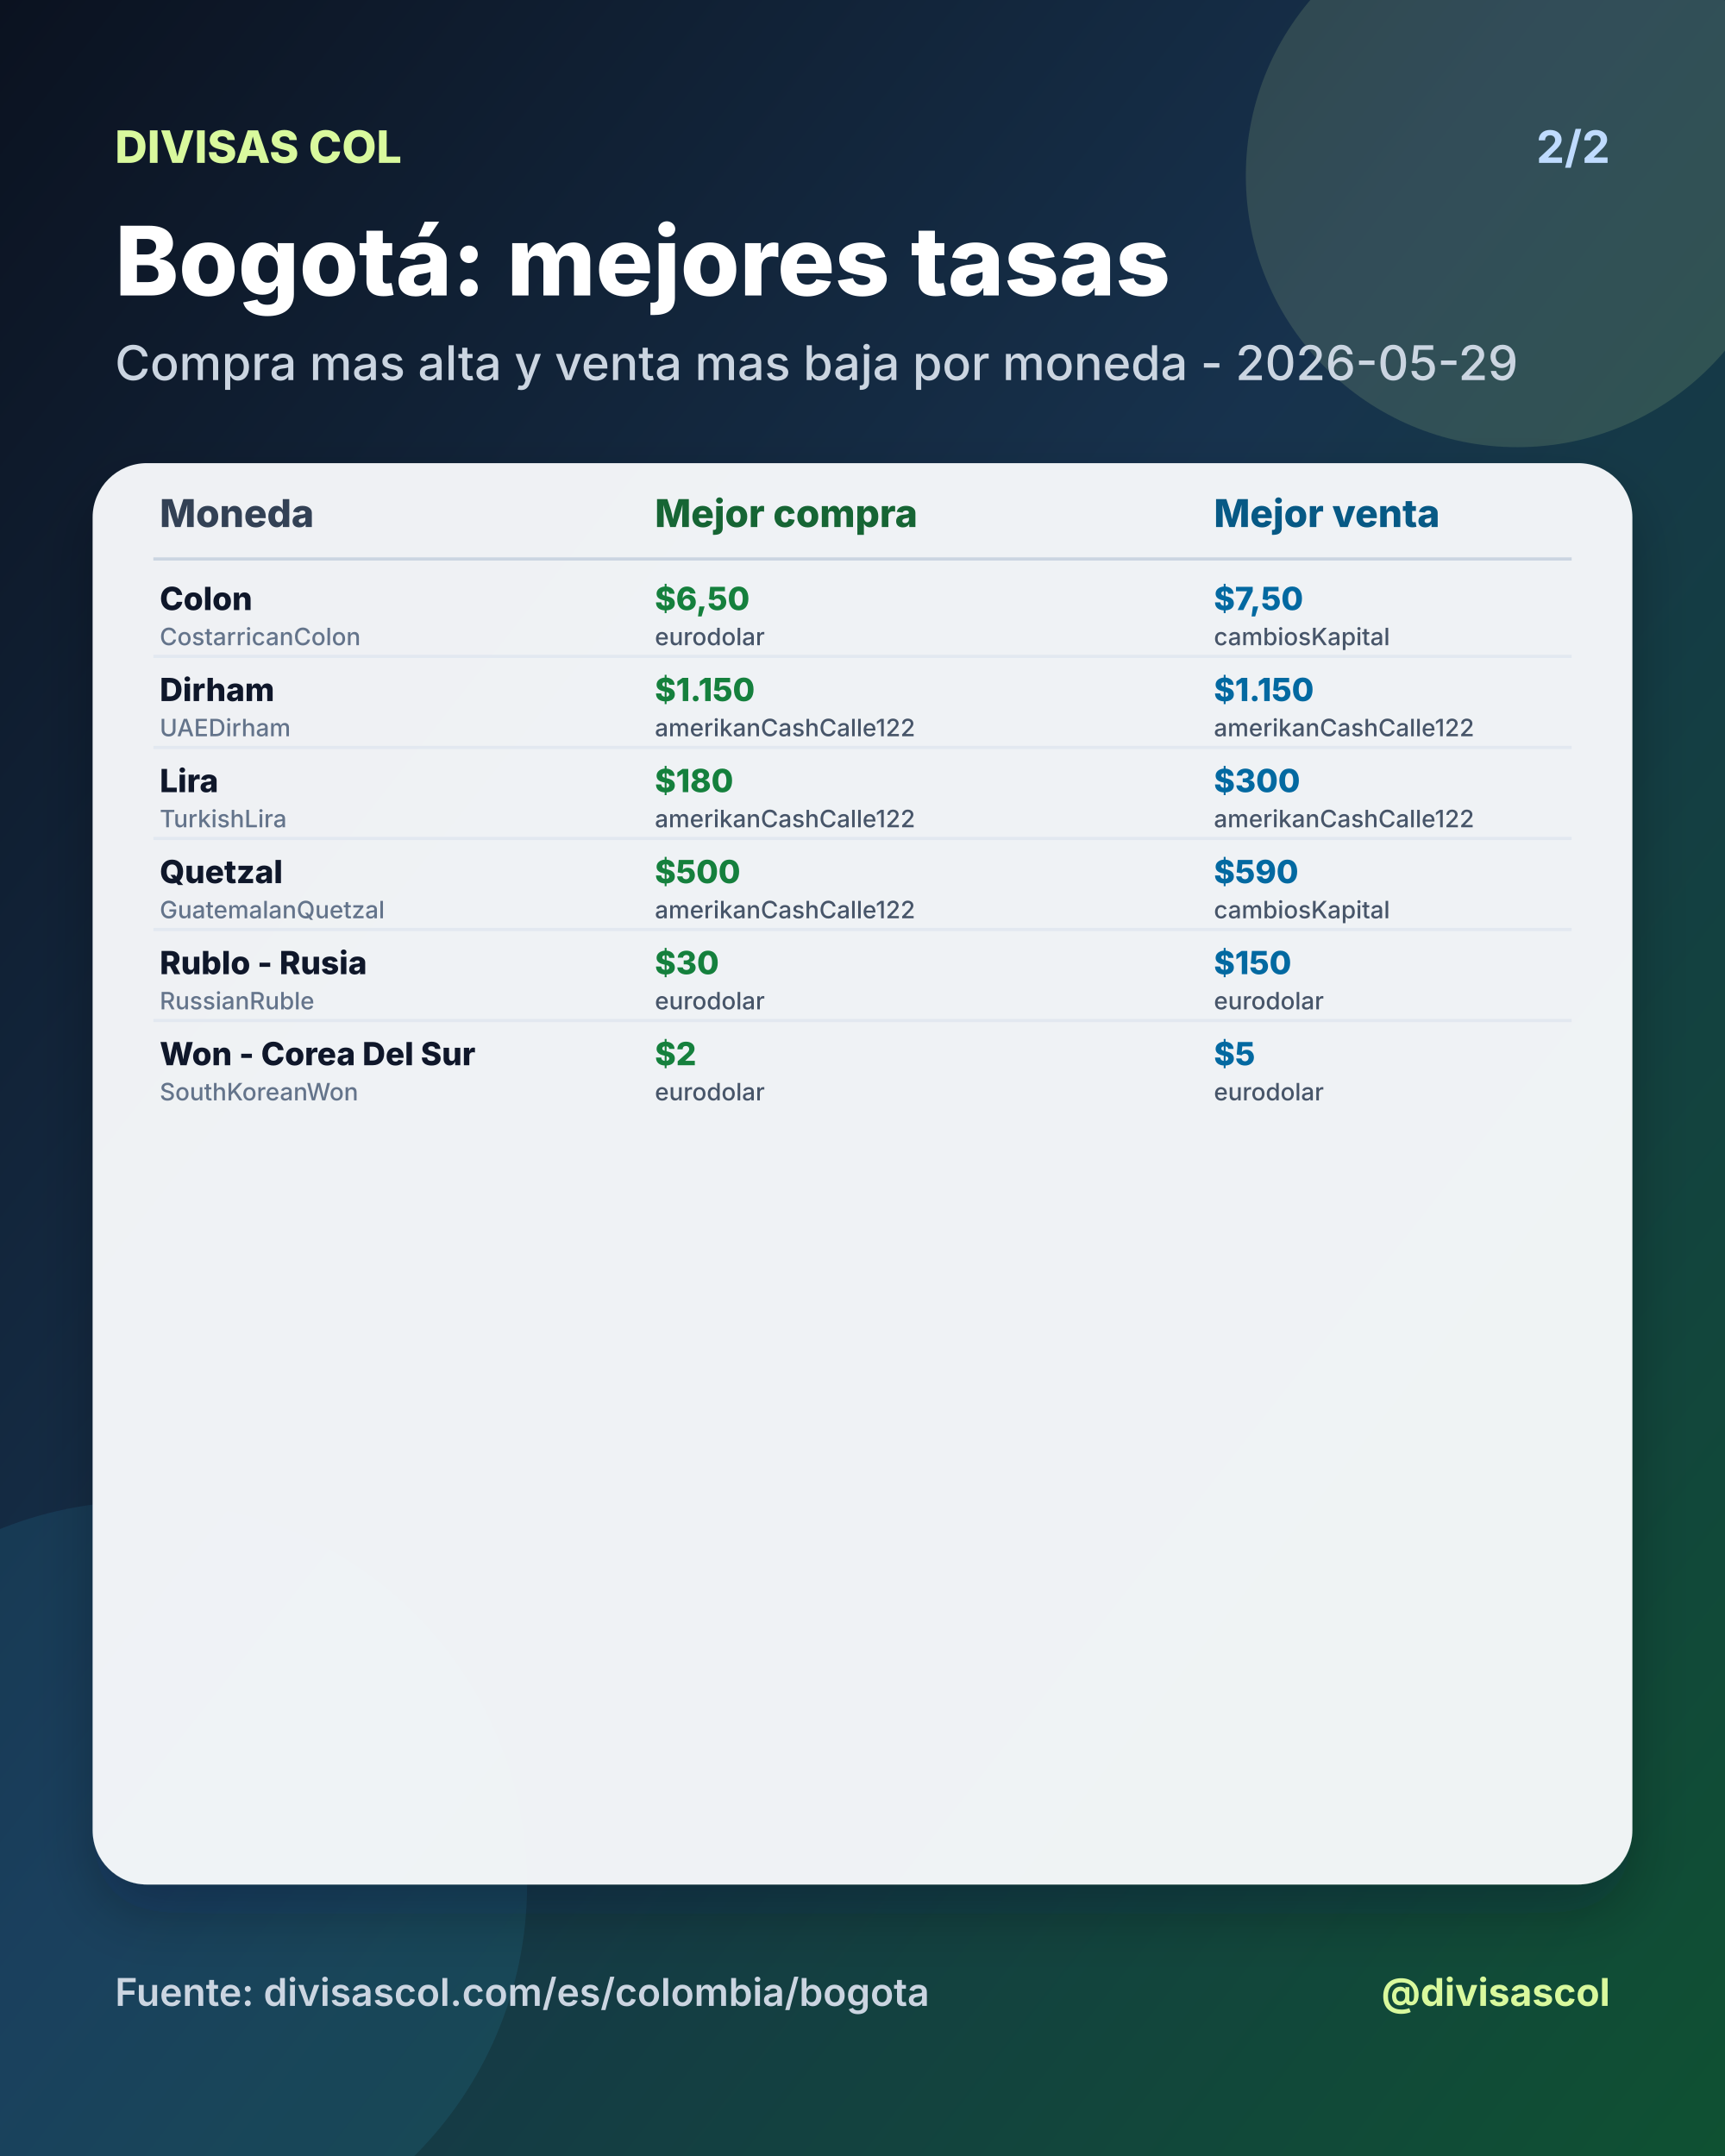
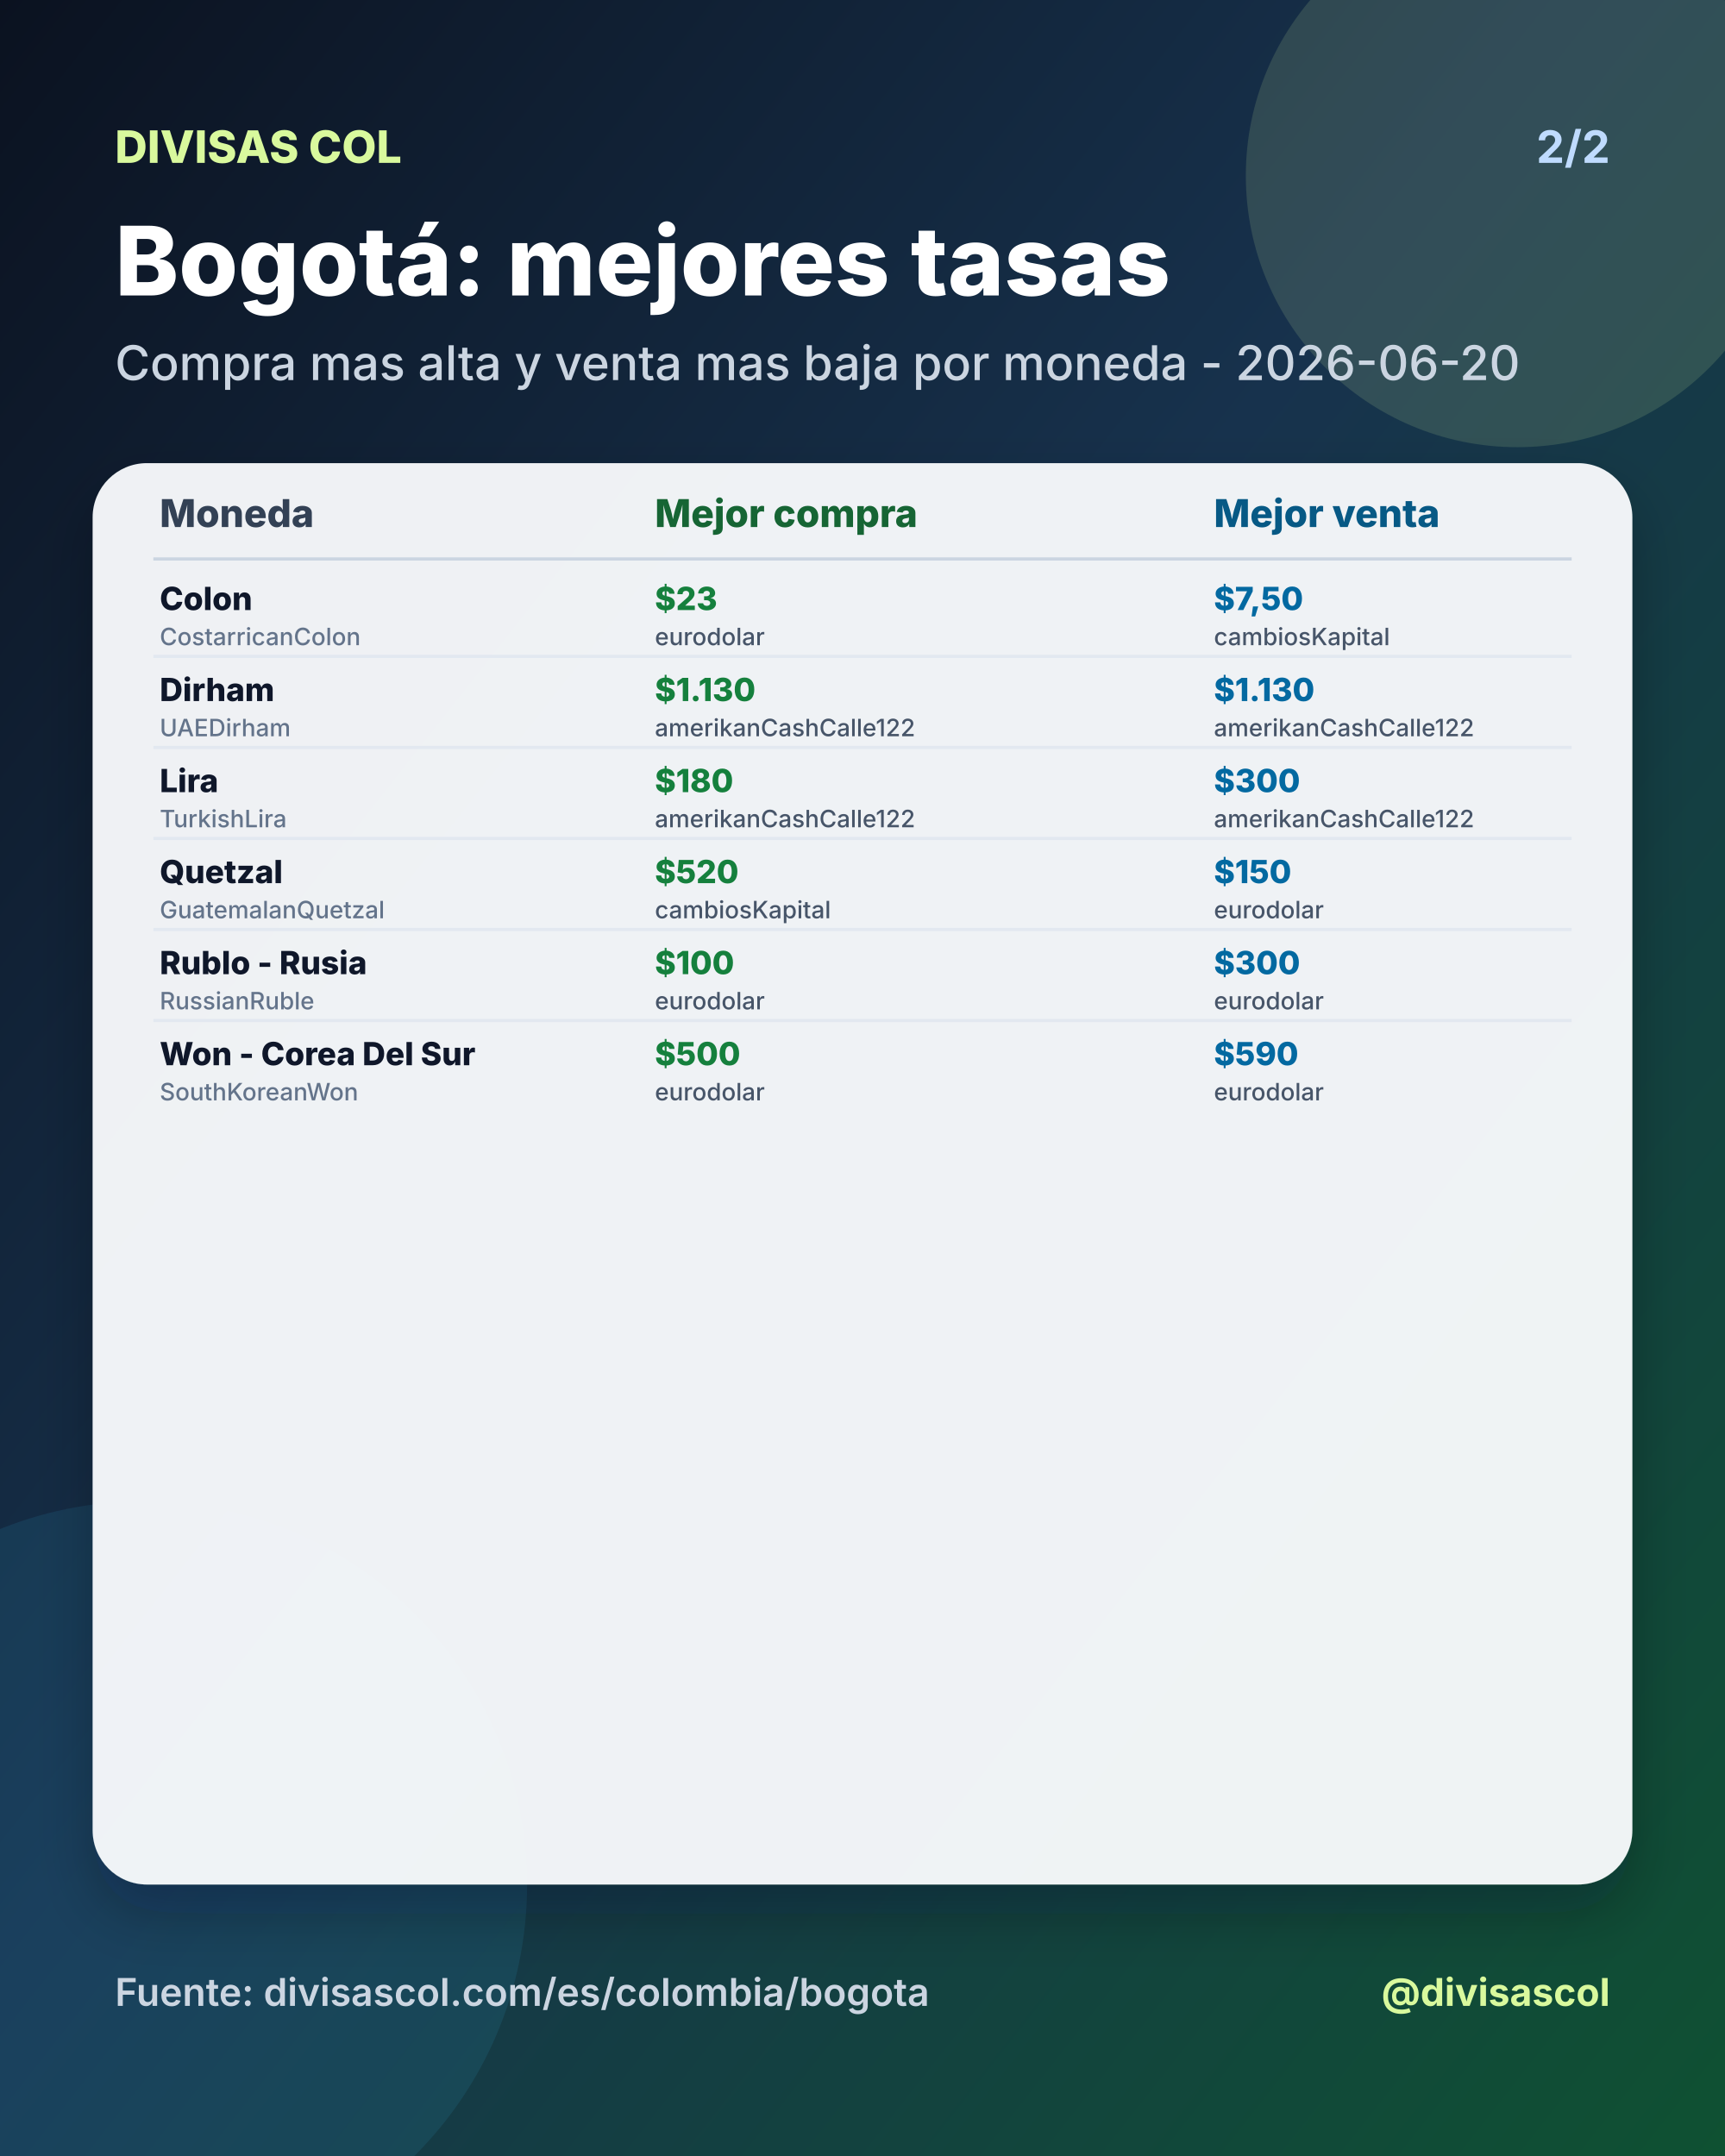
<svg xmlns="http://www.w3.org/2000/svg" width="1080" height="1350" viewBox="0 0 1080 1350">
  <defs>
    <linearGradient id="bg" x1="0" y1="0" x2="1" y2="1">
      <stop offset="0%" stop-color="#0b1220" />
      <stop offset="46%" stop-color="#17324d" />
      <stop offset="100%" stop-color="#0f5132" />
    </linearGradient>
    <filter id="shadow" x="-20%" y="-20%" width="140%" height="140%">
      <feDropShadow dx="0" dy="18" stdDeviation="18" flood-color="#020617" flood-opacity="0.28" />
    </filter>
  </defs>
  <rect width="1080" height="1350" fill="url(#bg)" />
  <circle cx="950" cy="110" r="170" fill="#d9f99d" opacity="0.14" />
  <circle cx="90" cy="1180" r="240" fill="#38bdf8" opacity="0.10" />
  <text x="72" y="102" fill="#d9f99d" font-size="28" font-family="Inter, Arial, sans-serif" font-weight="800" text-anchor="start">DIVISAS COL</text>
  <text x="1008" y="102" fill="#bfdbfe" font-size="28" font-family="Inter, Arial, sans-serif" font-weight="700" text-anchor="end">2/2</text>
  <text x="72" y="185" fill="#ffffff" font-size="60" font-family="Inter, Arial, sans-serif" font-weight="800" text-anchor="start">Bogotá: mejores tasas</text>
-   <text x="72" y="238" fill="#cbd5e1" font-size="30" font-family="Inter, Arial, sans-serif" font-weight="500" text-anchor="start">Compra mas alta y venta mas baja por moneda - 2026-05-29</text>
+   <text x="72" y="238" fill="#cbd5e1" font-size="30" font-family="Inter, Arial, sans-serif" font-weight="500" text-anchor="start">Compra mas alta y venta mas baja por moneda - 2026-06-20</text>
  <rect x="58" y="290" width="964" height="890" rx="34" fill="#f8fafc" opacity="0.96" filter="url(#shadow)" />
  <text x="100" y="330" fill="#334155" font-size="24" font-family="Inter, Arial, sans-serif" font-weight="800" text-anchor="start">Moneda</text>
  <text x="410" y="330" fill="#166534" font-size="24" font-family="Inter, Arial, sans-serif" font-weight="800" text-anchor="start">Mejor compra</text>
  <text x="760" y="330" fill="#075985" font-size="24" font-family="Inter, Arial, sans-serif" font-weight="800" text-anchor="start">Mejor venta</text>
  <line x1="96" y1="350" x2="984" y2="350" stroke="#cbd5e1" stroke-width="2" />
  <text x="100" y="382" fill="#0f172a" font-size="20" font-family="Inter, Arial, sans-serif" font-weight="800" text-anchor="start">Colon</text>
  <text x="100" y="404" fill="#64748b" font-size="15" font-family="Inter, Arial, sans-serif" font-weight="500" text-anchor="start">CostarricanColon</text>
-   <text x="410" y="382" fill="#15803d" font-size="20" font-family="Inter, Arial, sans-serif" font-weight="800" text-anchor="start">$6,50</text>
+   <text x="410" y="382" fill="#15803d" font-size="20" font-family="Inter, Arial, sans-serif" font-weight="800" text-anchor="start">$23</text>
  <text x="410" y="404" fill="#475569" font-size="15" font-family="Inter, Arial, sans-serif" font-weight="500" text-anchor="start">eurodolar</text>
  <text x="760" y="382" fill="#0369a1" font-size="20" font-family="Inter, Arial, sans-serif" font-weight="800" text-anchor="start">$7,50</text>
  <text x="760" y="404" fill="#475569" font-size="15" font-family="Inter, Arial, sans-serif" font-weight="500" text-anchor="start">cambiosKapital</text>
  <line x1="96" y1="411" x2="984" y2="411" stroke="#e2e8f0" stroke-width="2" />
  <text x="100" y="439" fill="#0f172a" font-size="20" font-family="Inter, Arial, sans-serif" font-weight="800" text-anchor="start">Dirham</text>
  <text x="100" y="461" fill="#64748b" font-size="15" font-family="Inter, Arial, sans-serif" font-weight="500" text-anchor="start">UAEDirham</text>
-   <text x="410" y="439" fill="#15803d" font-size="20" font-family="Inter, Arial, sans-serif" font-weight="800" text-anchor="start">$1.150</text>
+   <text x="410" y="439" fill="#15803d" font-size="20" font-family="Inter, Arial, sans-serif" font-weight="800" text-anchor="start">$1.130</text>
  <text x="410" y="461" fill="#475569" font-size="15" font-family="Inter, Arial, sans-serif" font-weight="500" text-anchor="start">amerikanCashCalle122</text>
-   <text x="760" y="439" fill="#0369a1" font-size="20" font-family="Inter, Arial, sans-serif" font-weight="800" text-anchor="start">$1.150</text>
+   <text x="760" y="439" fill="#0369a1" font-size="20" font-family="Inter, Arial, sans-serif" font-weight="800" text-anchor="start">$1.130</text>
  <text x="760" y="461" fill="#475569" font-size="15" font-family="Inter, Arial, sans-serif" font-weight="500" text-anchor="start">amerikanCashCalle122</text>
  <line x1="96" y1="468" x2="984" y2="468" stroke="#e2e8f0" stroke-width="2" />
  <text x="100" y="496" fill="#0f172a" font-size="20" font-family="Inter, Arial, sans-serif" font-weight="800" text-anchor="start">Lira</text>
  <text x="100" y="518" fill="#64748b" font-size="15" font-family="Inter, Arial, sans-serif" font-weight="500" text-anchor="start">TurkishLira</text>
  <text x="410" y="496" fill="#15803d" font-size="20" font-family="Inter, Arial, sans-serif" font-weight="800" text-anchor="start">$180</text>
  <text x="410" y="518" fill="#475569" font-size="15" font-family="Inter, Arial, sans-serif" font-weight="500" text-anchor="start">amerikanCashCalle122</text>
  <text x="760" y="496" fill="#0369a1" font-size="20" font-family="Inter, Arial, sans-serif" font-weight="800" text-anchor="start">$300</text>
  <text x="760" y="518" fill="#475569" font-size="15" font-family="Inter, Arial, sans-serif" font-weight="500" text-anchor="start">amerikanCashCalle122</text>
  <line x1="96" y1="525" x2="984" y2="525" stroke="#e2e8f0" stroke-width="2" />
  <text x="100" y="553" fill="#0f172a" font-size="20" font-family="Inter, Arial, sans-serif" font-weight="800" text-anchor="start">Quetzal</text>
  <text x="100" y="575" fill="#64748b" font-size="15" font-family="Inter, Arial, sans-serif" font-weight="500" text-anchor="start">GuatemalanQuetzal</text>
-   <text x="410" y="553" fill="#15803d" font-size="20" font-family="Inter, Arial, sans-serif" font-weight="800" text-anchor="start">$500</text>
-   <text x="410" y="575" fill="#475569" font-size="15" font-family="Inter, Arial, sans-serif" font-weight="500" text-anchor="start">amerikanCashCalle122</text>
-   <text x="760" y="553" fill="#0369a1" font-size="20" font-family="Inter, Arial, sans-serif" font-weight="800" text-anchor="start">$590</text>
-   <text x="760" y="575" fill="#475569" font-size="15" font-family="Inter, Arial, sans-serif" font-weight="500" text-anchor="start">cambiosKapital</text>
+   <text x="410" y="553" fill="#15803d" font-size="20" font-family="Inter, Arial, sans-serif" font-weight="800" text-anchor="start">$520</text>
+   <text x="410" y="575" fill="#475569" font-size="15" font-family="Inter, Arial, sans-serif" font-weight="500" text-anchor="start">cambiosKapital</text>
+   <text x="760" y="553" fill="#0369a1" font-size="20" font-family="Inter, Arial, sans-serif" font-weight="800" text-anchor="start">$150</text>
+   <text x="760" y="575" fill="#475569" font-size="15" font-family="Inter, Arial, sans-serif" font-weight="500" text-anchor="start">eurodolar</text>
  <line x1="96" y1="582" x2="984" y2="582" stroke="#e2e8f0" stroke-width="2" />
  <text x="100" y="610" fill="#0f172a" font-size="20" font-family="Inter, Arial, sans-serif" font-weight="800" text-anchor="start">Rublo - Rusia</text>
  <text x="100" y="632" fill="#64748b" font-size="15" font-family="Inter, Arial, sans-serif" font-weight="500" text-anchor="start">RussianRuble</text>
-   <text x="410" y="610" fill="#15803d" font-size="20" font-family="Inter, Arial, sans-serif" font-weight="800" text-anchor="start">$30</text>
+   <text x="410" y="610" fill="#15803d" font-size="20" font-family="Inter, Arial, sans-serif" font-weight="800" text-anchor="start">$100</text>
  <text x="410" y="632" fill="#475569" font-size="15" font-family="Inter, Arial, sans-serif" font-weight="500" text-anchor="start">eurodolar</text>
-   <text x="760" y="610" fill="#0369a1" font-size="20" font-family="Inter, Arial, sans-serif" font-weight="800" text-anchor="start">$150</text>
+   <text x="760" y="610" fill="#0369a1" font-size="20" font-family="Inter, Arial, sans-serif" font-weight="800" text-anchor="start">$300</text>
  <text x="760" y="632" fill="#475569" font-size="15" font-family="Inter, Arial, sans-serif" font-weight="500" text-anchor="start">eurodolar</text>
  <line x1="96" y1="639" x2="984" y2="639" stroke="#e2e8f0" stroke-width="2" />
  <text x="100" y="667" fill="#0f172a" font-size="20" font-family="Inter, Arial, sans-serif" font-weight="800" text-anchor="start">Won - Corea Del Sur</text>
  <text x="100" y="689" fill="#64748b" font-size="15" font-family="Inter, Arial, sans-serif" font-weight="500" text-anchor="start">SouthKoreanWon</text>
-   <text x="410" y="667" fill="#15803d" font-size="20" font-family="Inter, Arial, sans-serif" font-weight="800" text-anchor="start">$2</text>
+   <text x="410" y="667" fill="#15803d" font-size="20" font-family="Inter, Arial, sans-serif" font-weight="800" text-anchor="start">$500</text>
  <text x="410" y="689" fill="#475569" font-size="15" font-family="Inter, Arial, sans-serif" font-weight="500" text-anchor="start">eurodolar</text>
-   <text x="760" y="667" fill="#0369a1" font-size="20" font-family="Inter, Arial, sans-serif" font-weight="800" text-anchor="start">$5</text>
+   <text x="760" y="667" fill="#0369a1" font-size="20" font-family="Inter, Arial, sans-serif" font-weight="800" text-anchor="start">$590</text>
  <text x="760" y="689" fill="#475569" font-size="15" font-family="Inter, Arial, sans-serif" font-weight="500" text-anchor="start">eurodolar</text>
  <text x="72" y="1256" fill="#cbd5e1" font-size="24" font-family="Inter, Arial, sans-serif" font-weight="600" text-anchor="start">Fuente: divisascol.com/es/colombia/bogota</text>
  <text x="1008" y="1256" fill="#d9f99d" font-size="24" font-family="Inter, Arial, sans-serif" font-weight="700" text-anchor="end">@divisascol</text>
</svg>
